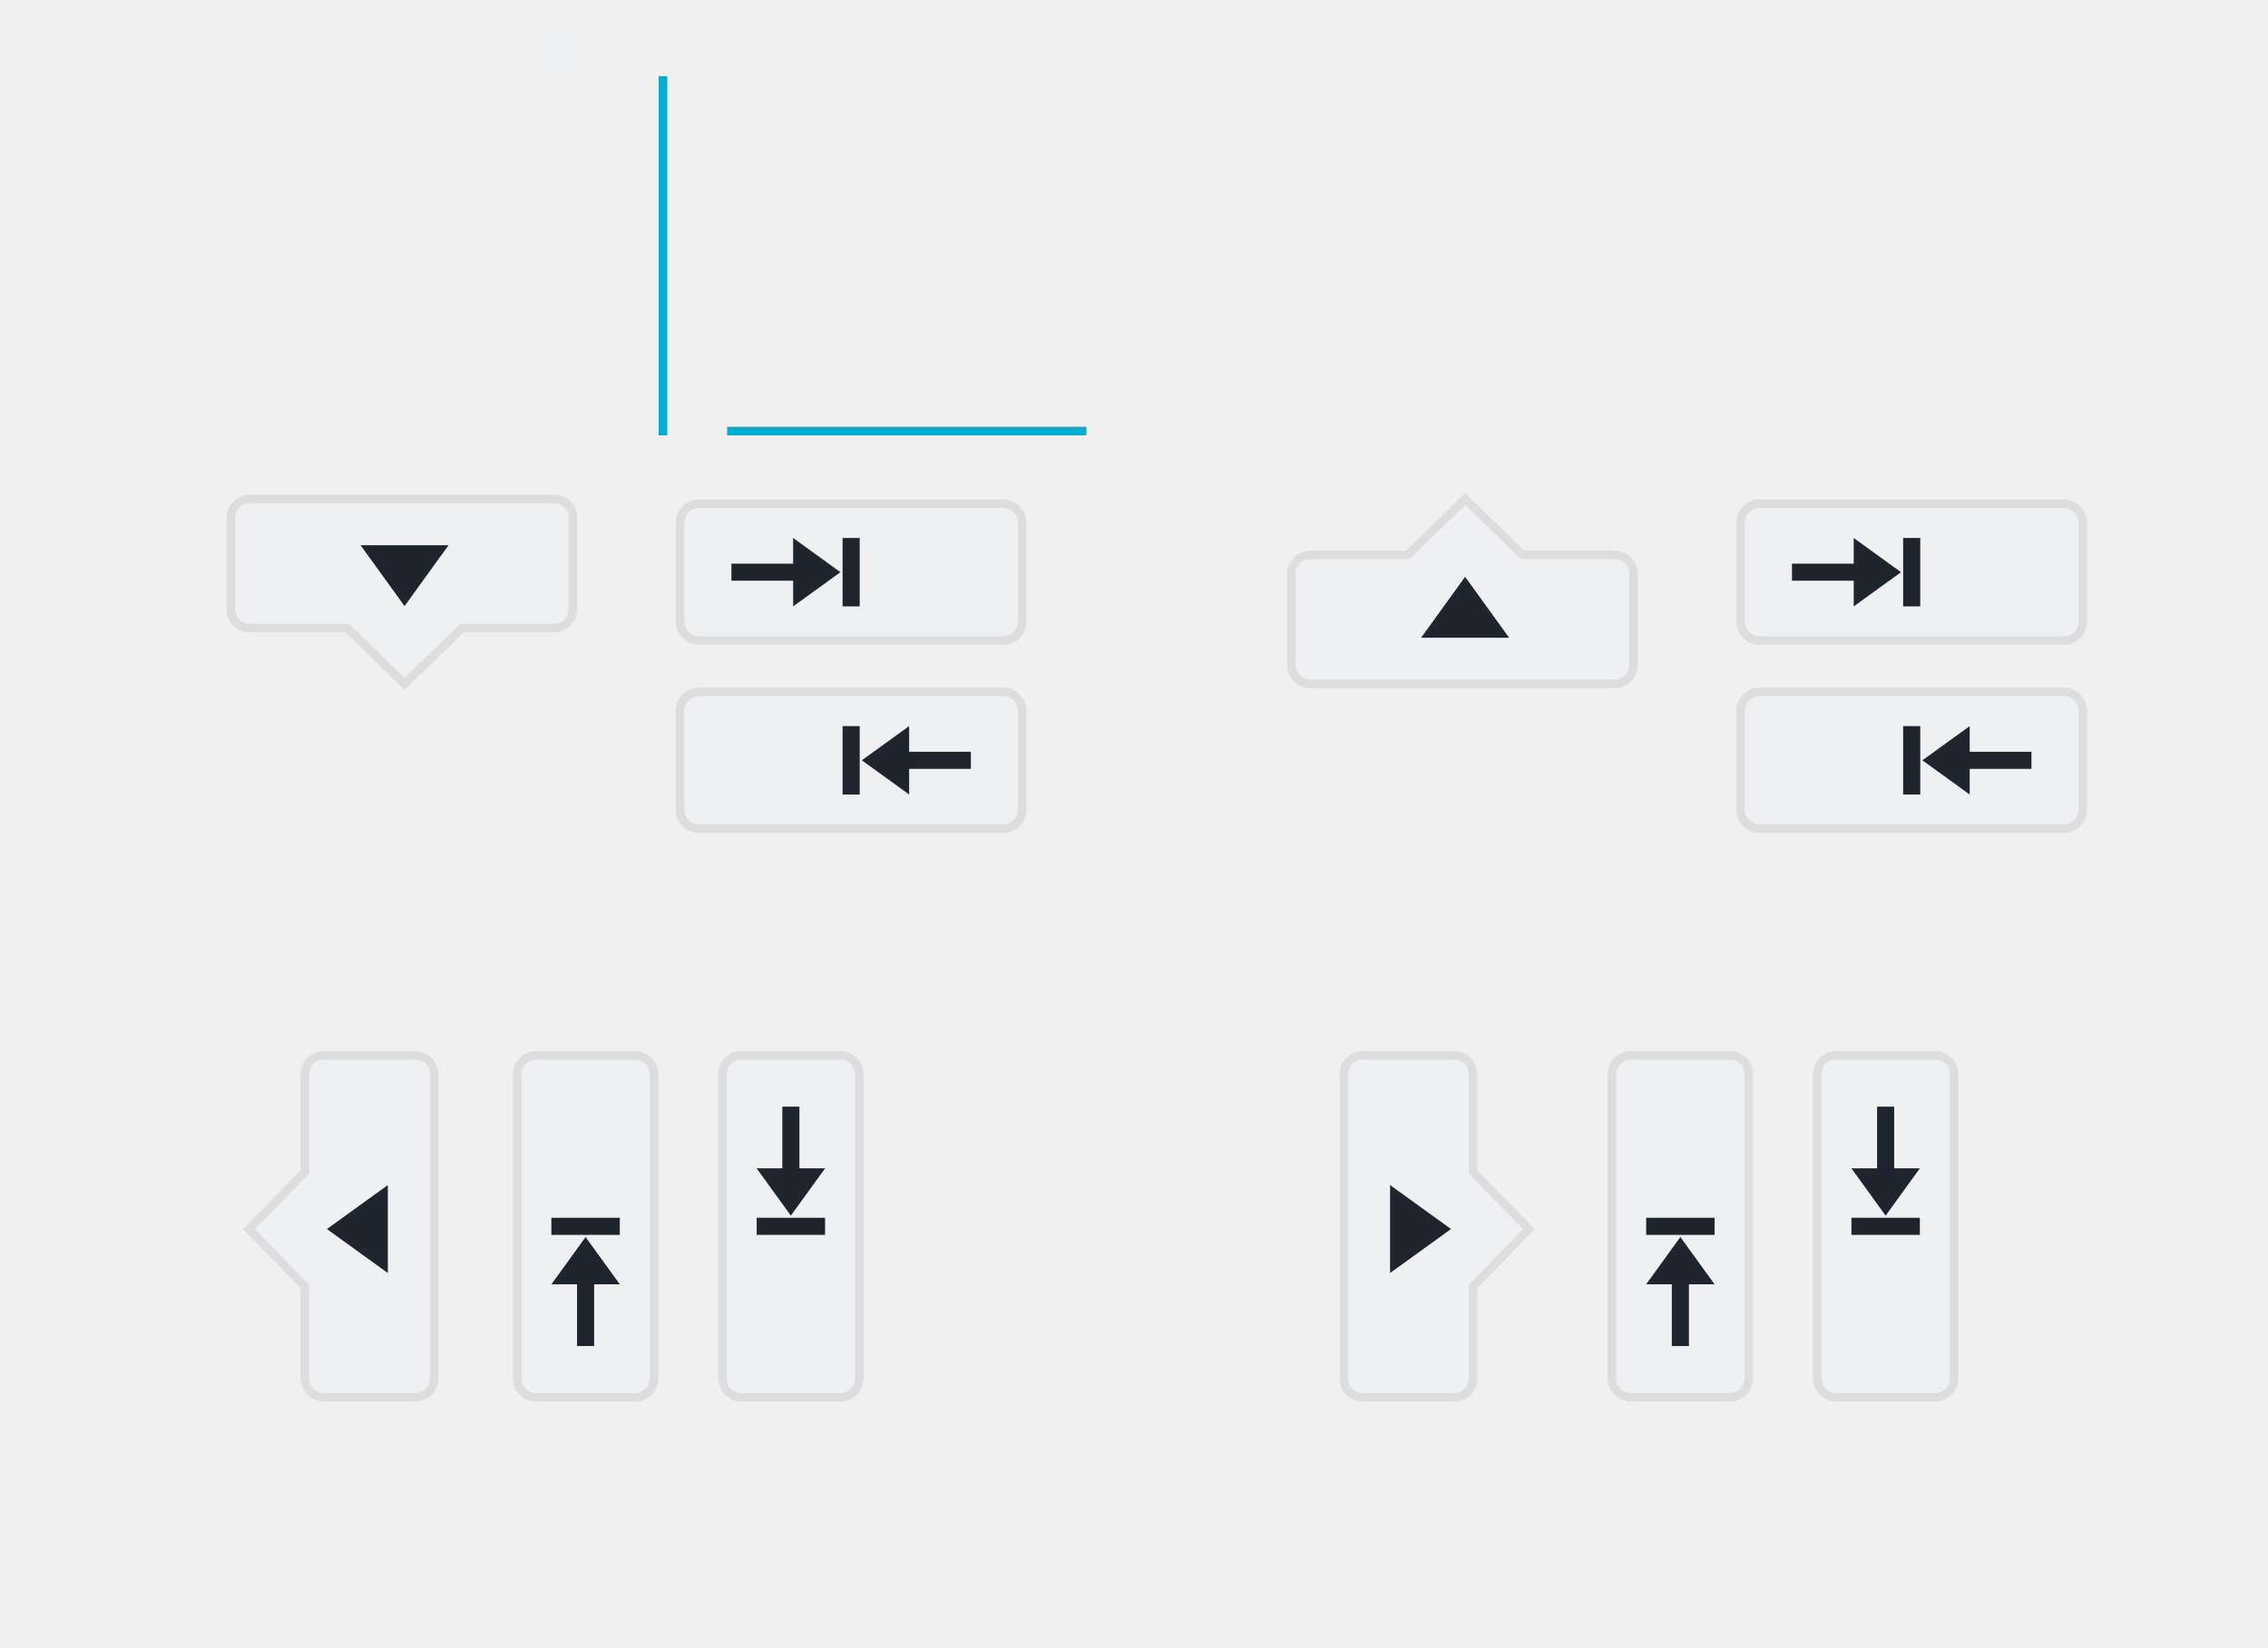
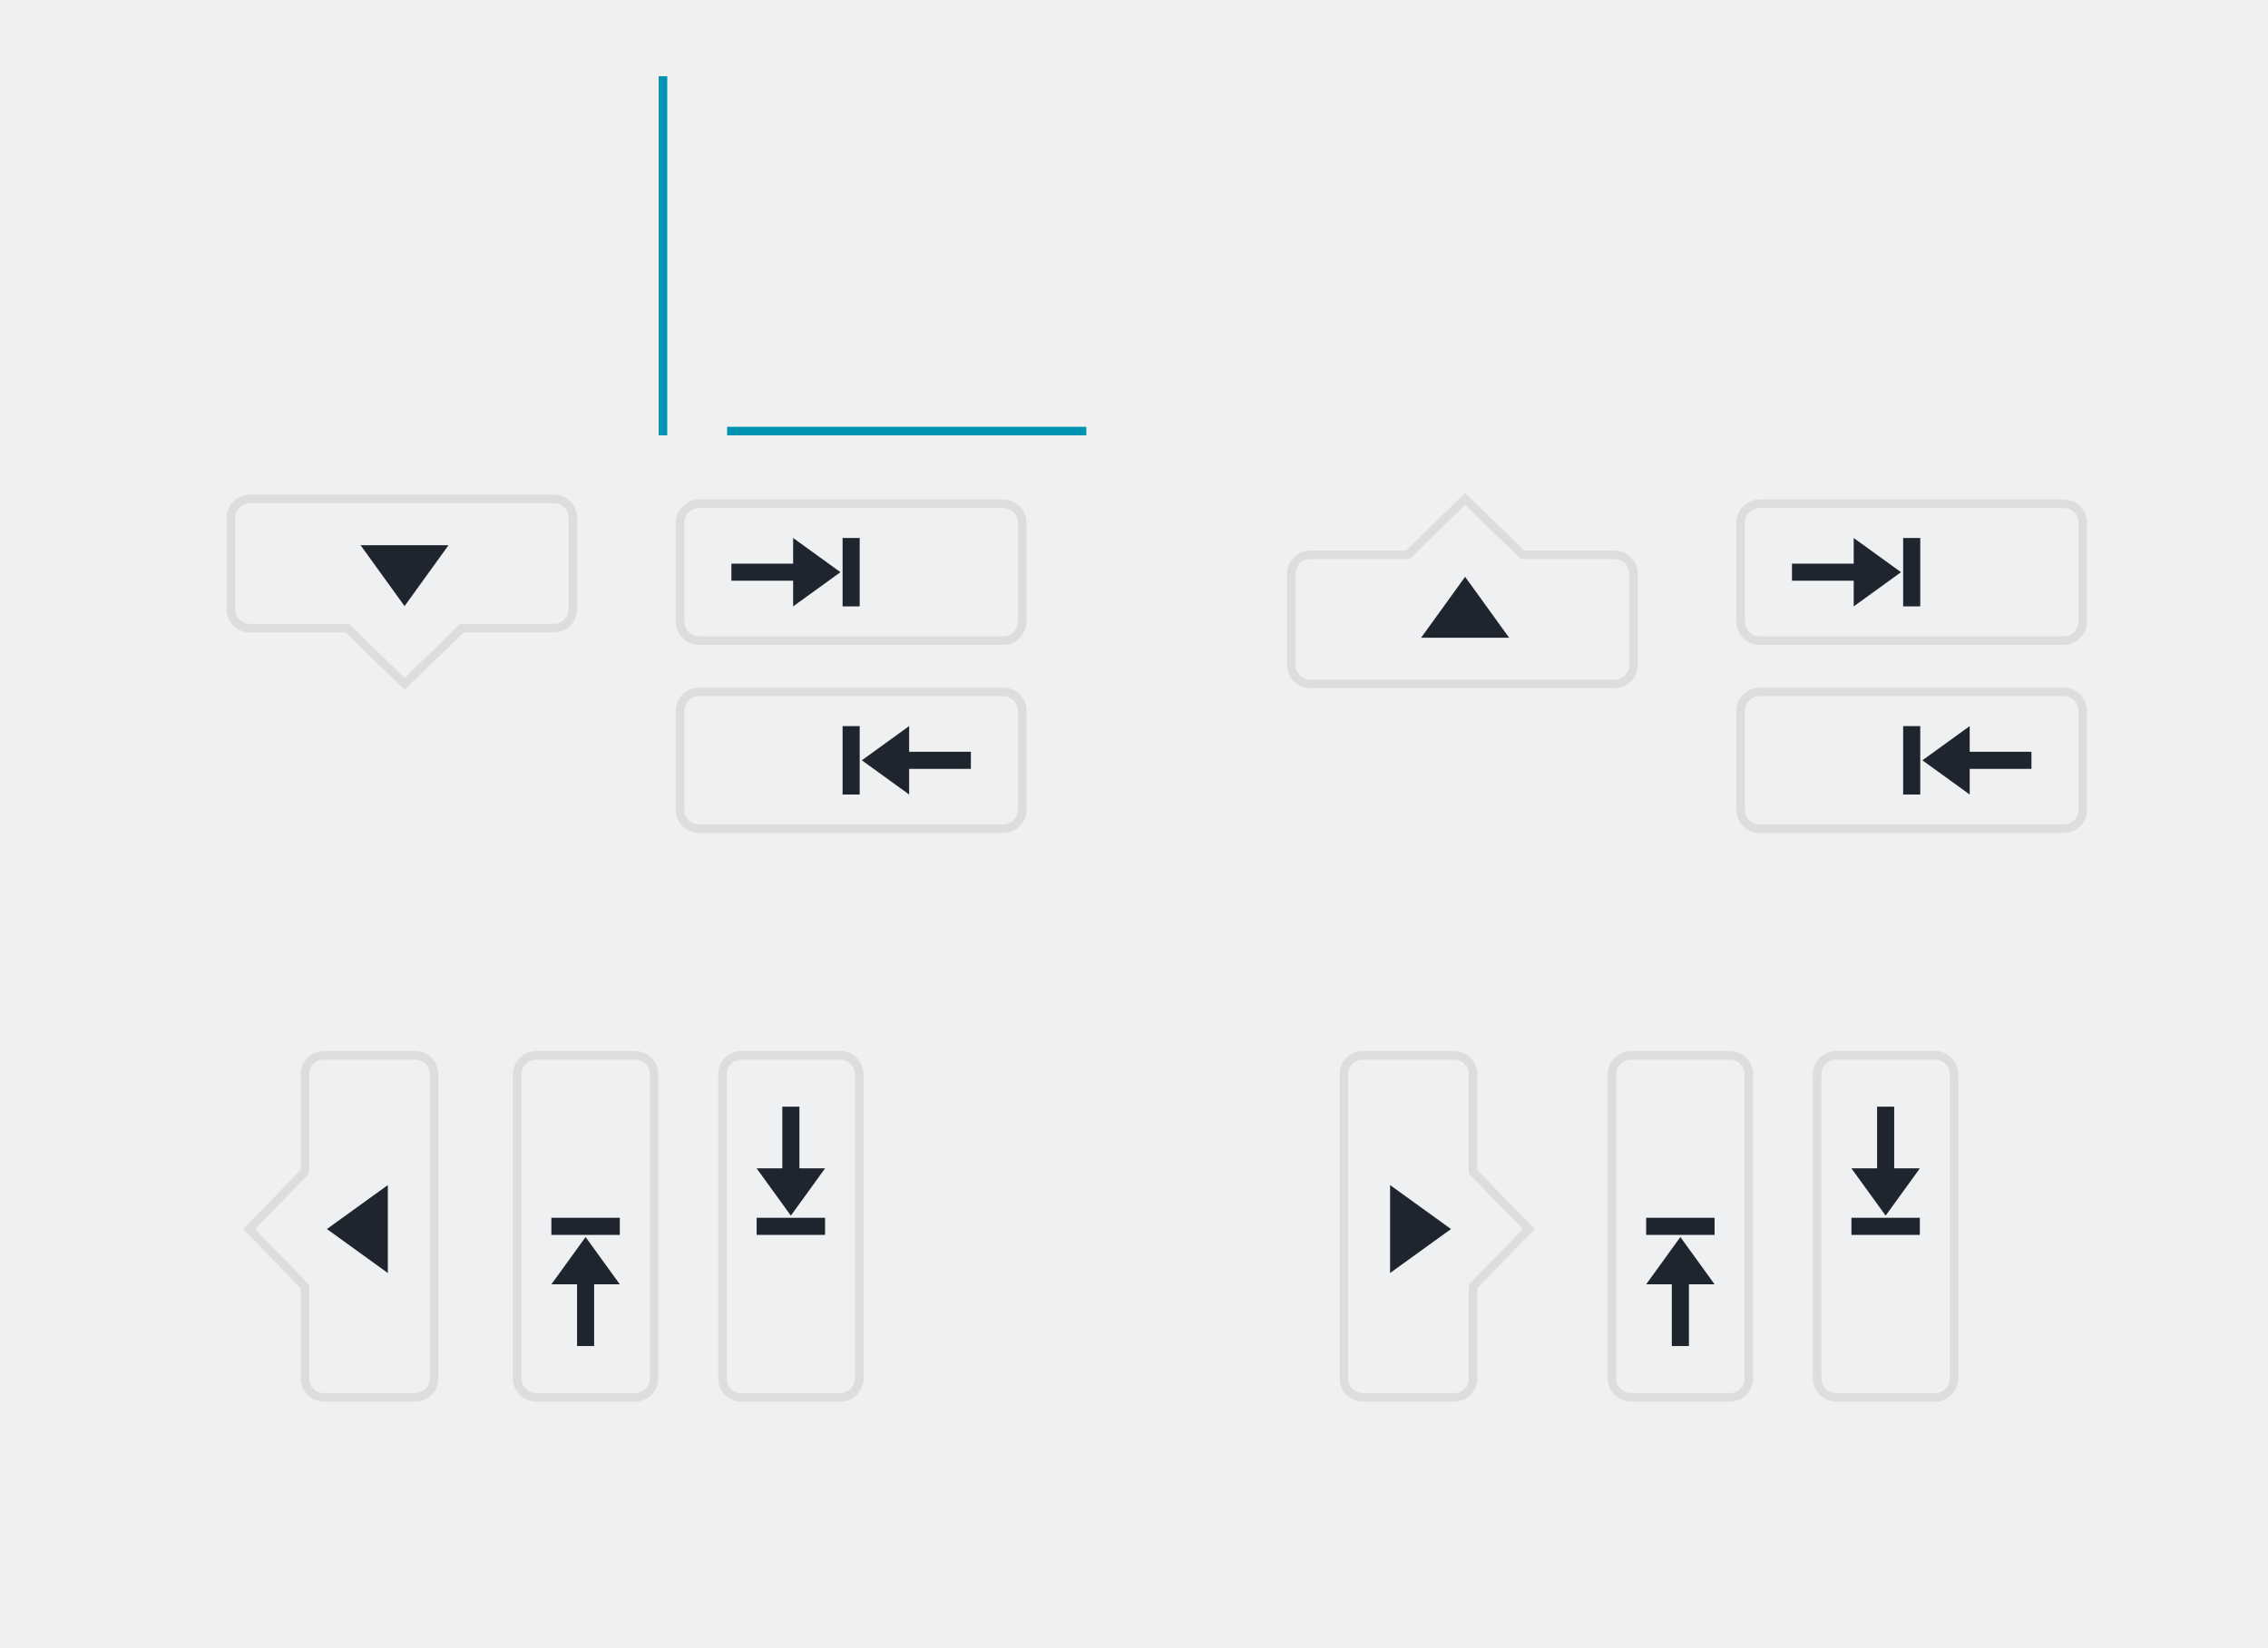
- <svg xmlns="http://www.w3.org/2000/svg" xmlns:ns1="http://www.openswatchbook.org/uri/2009/osb" width="282.85" height="205.548" id="svg2" version="1.0" viewBox="0 0 265.172 192.701">
+ <svg xmlns="http://www.w3.org/2000/svg" width="282.85" height="205.548" id="svg2" version="1.0" viewBox="0 0 265.172 192.701">
  <defs id="defs4">
    <linearGradient id="linearGradient3937">
      <stop style="stop-color:#888888;stop-opacity:1;" offset="0" id="stop3939" />
      <stop style="stop-color:#232323;stop-opacity:1;" offset="1" id="stop3941" />
    </linearGradient>
    <linearGradient id="linearGradient3488">
      <stop id="stop3490" offset="0" style="stop-color:#ffffff;stop-opacity:0.784;" />
      <stop id="stop3492" offset="1" style="stop-color:#ffffff;stop-opacity:0.196;" />
    </linearGradient>
    <linearGradient id="linearGradient4157">
      <stop style="stop-color:#ffffff;stop-opacity:1;" offset="0" id="stop4159" />
      <stop style="stop-color:#b4b4b4;stop-opacity:1;" offset="1" id="stop4161" />
    </linearGradient>
-     <linearGradient ns1:paint="solid" id="linearGradient6476">
+     <linearGradient id="linearGradient6476">
      <stop id="stop6478" offset="0" style="stop-color:#ffffff;stop-opacity:1;" />
    </linearGradient>
-     <linearGradient ns1:paint="solid" id="linearGradient6476-1">
+     <linearGradient id="linearGradient6476-1">
      <stop id="stop6478-5" offset="0" style="stop-color:#ffffff;stop-opacity:1;" />
    </linearGradient>
    <linearGradient id="linearGradient3852-7">
      <stop id="stop3854-7" offset="0" style="stop-color:#000000;stop-opacity:0.078;" />
      <stop id="stop3856-1" offset="1" style="stop-color:#000000;stop-opacity:0.314;" />
    </linearGradient>
    <linearGradient id="linearGradient3765-0">
      <stop id="stop3767-9" offset="0" style="stop-color:#fafafa;stop-opacity:1;" />
      <stop id="stop3769-1" offset="1" style="stop-color:#e2e2e2;stop-opacity:0.706;" />
    </linearGradient>
    <style id="current-color-scheme" type="text/css" />
  </defs>
  <g id="layer1" transform="translate(73.01418,2.914687)">
    <rect y="0" x="-10" height="5.403" width="5.221" id="hint-stretch-borders" style="opacity:0.01;fill:#00adcf;fill-opacity:1;fill-rule:nonzero;stroke:none;stroke-width:1;stroke-linecap:round;stroke-linejoin:round;stroke-miterlimit:4;stroke-dasharray:none;stroke-dashoffset:0;stroke-opacity:1" />
    <g id="g4025" style="fill:#ffffff;fill-opacity:1" transform="rotate(-90,85.72097,51.27903)" />
    <g id="vertical-centerindicator" transform="translate(1,15)">
-       <rect style="color:#31363b;opacity:1;fill:#00adcf;fill-opacity:1;fill-rule:nonzero;stroke:none" id="rect4223-8" width="42" height="1" x="11" y="32" class="ColorScheme-Text" />
+       <rect style="color:#31363b;opacity:1;fill:#0094b2;fill-opacity:1;fill-rule:nonzero;stroke:none" id="rect4223-8" width="42" height="1" x="11" y="32" class="ColorScheme-Text" />
    </g>
    <g id="horizontal-centerindicator" transform="translate(-4,17)">
-       <path transform="rotate(-90)" style="color:#31363b;opacity:1;fill:#00adcf;fill-opacity:1;fill-rule:nonzero;stroke:none" d="M -31,8 H 11 V 9 H -31 Z" id="rect4227-2" />
+       <path transform="rotate(-90)" style="color:#31363b;opacity:1;fill:#0094b2;fill-opacity:1;fill-rule:nonzero;stroke:none" d="M -31,8 H 11 V 9 H -31 Z" id="rect4227-2" />
    </g>
    <g transform="matrix(0.7396851,0,0,0.7396851,79.52649,134.7068)" id="south-maxslider">
      <rect class="ColorScheme-ButtonBackground" ry="3" rx="3" y="-106.406" x="-98.726" height="21.631" width="54.077" id="rect5483" style="color:#eff0f1;fill:currentColor" />
      <rect style="color:#31363b;opacity:0.1;fill:none;stroke:currentColor;stroke-width:1.352" id="rect5485" width="54.077" height="21.631" x="-98.726" y="-106.406" rx="3" ry="3" class="ColorScheme-Text" />
      <path class="ColorScheme-Text" id="path5487" transform="matrix(1.351927,0,0,1.351927,-50.73306,12.56378)" d="m -22.281,-84 v 3 H -29.5 v 2 h 7.219 v 3 l 5.531,-4 z" style="color:#31363b;opacity:1;fill:#1f252f;fill-opacity:1;stroke:none" />
      <rect class="ColorScheme-Text" y="-100.998" x="-73.04" height="10.815" width="2.704" id="rect5489" style="color:#31363b;opacity:1;fill:#1f252f;fill-opacity:1;stroke:none" />
    </g>
    <g transform="matrix(0.7396851,0,0,0.7396851,27.49834,134.1377)" id="south-offsetslider">
      <path id="rect5496" transform="matrix(1.351927,0,0,1.351927,84.49765,43.07555)" d="m -133.812,-110.562 c -1.229,0 -2.219,0.989 -2.219,2.219 v 10.563 c 0,1.229 0.989,2.21 2.219,2.219 h 11.406 l 6.688,6.531 6.719,-6.531 h 10.75 c 1.229,0 2.219,-0.989 2.219,-2.219 v -10.563 c 0,-1.229 -0.989,-2.219 -2.219,-2.219 z" style="color:#eff0f1;fill:currentColor" />
      <path class="ColorScheme-Text" style="color:#31363b;opacity:0.1;fill:none;stroke:currentColor;stroke-opacity:1" d="m -133.812,-110.562 c -1.229,0 -2.219,0.989 -2.219,2.219 v 10.663 c 0,1.229 0.989,2.228 2.219,2.219 h 11.406 l 6.688,6.531 6.719,-6.531 h 10.75 c 1.229,0 2.219,-0.989 2.219,-2.219 v -10.663 c 0,-1.229 -0.989,-2.219 -2.219,-2.219 z" transform="matrix(1.351927,0,0,1.351927,84.49765,43.07555)" id="path5505" />
      <path class="ColorScheme-Text" style="color:#31363b;opacity:1;fill:#1f252f;fill-opacity:1;stroke:none" id="path5500" d="m -140,-28.475 7.34,12.713 -14.68,0 z" transform="matrix(0.9472581,0,0,-0.7574292,60.67618,-111.0258)" />
    </g>
    <g id="south-minslider" transform="matrix(-0.7396851,0,0,0.7396851,-26.52649,156.7067)">
      <rect style="color:#eff0f1;fill:currentColor" id="rect5642" width="54.077" height="21.631" x="-98.726" y="-106.406" rx="3" ry="3" class="ColorScheme-ButtonBackground" />
      <rect class="ColorScheme-Text" ry="3" rx="3" y="-106.406" x="-98.726" height="21.631" width="54.077" id="rect5644" style="color:#31363b;opacity:0.1;fill:none;stroke:currentColor;stroke-width:1.352" />
      <path style="color:#31363b;opacity:1;fill:#1f252f;fill-opacity:1;stroke:none" d="m -22.281,-84 v 3 H -29.5 v 2 h 7.219 v 3 l 5.531,-4 z" transform="matrix(1.351927,0,0,1.351927,-50.73306,12.56378)" id="path5646" class="ColorScheme-Text" />
      <rect style="color:#31363b;opacity:1;fill:#1f252f;fill-opacity:1;stroke:none" id="rect5648" width="2.704" height="10.815" x="-73.04" y="-100.998" class="ColorScheme-Text" />
    </g>
    <rect style="color:#31363b;opacity:0.7;fill:#eff0f1;fill-opacity:1;stroke:none" id="south-center" width="10" height="12" x="-30" y="82" class="ColorScheme-Text" />
    <rect class="ColorScheme-Text" y="94" x="-30" height="1" width="10" id="south-bottom" style="color:#31363b;opacity:0.7;fill:#eff0f1;fill-opacity:1;stroke:none" />
    <rect style="color:#31363b;opacity:0.7;fill:#eff0f1;fill-opacity:1;stroke:none" id="south-top" width="10" height="1" x="-30" y="81" class="ColorScheme-Text" />
    <g transform="matrix(0.7396851,0,0,0.7396851,203.5265,134.7067)" id="north-maxslider">
      <rect class="ColorScheme-ButtonBackground" ry="3" rx="3" y="-106.406" x="-98.726" height="21.631" width="54.077" id="rect5483-0" style="color:#eff0f1;fill:currentColor" />
      <rect style="color:#31363b;opacity:0.1;fill:none;stroke:currentColor;stroke-width:1.352" id="rect5485-7" width="54.077" height="21.631" x="-98.726" y="-106.406" rx="3" ry="3" class="ColorScheme-Text" />
      <path class="ColorScheme-Text" id="path5487-0" transform="matrix(1.351927,0,0,1.351927,-50.73306,12.56378)" d="m -22.281,-84 v 3 H -29.5 v 2 h 7.219 v 3 l 5.531,-4 z" style="color:#31363b;opacity:1;fill:#1f252f;fill-opacity:1;stroke:none" />
      <rect class="ColorScheme-Text" y="-100.998" x="-73.04" height="10.815" width="2.704" id="rect5489-7" style="color:#31363b;opacity:1;fill:#1f252f;fill-opacity:1;stroke:none" />
    </g>
    <g transform="matrix(0.7396851,0,0,-0.7396851,151.4983,-1.63116)" id="north-offsetslider">
      <path id="rect5496-8" transform="matrix(1.351927,0,0,1.351927,84.49765,43.07555)" d="m -133.812,-110.562 c -1.229,0 -2.219,0.989 -2.219,2.219 v 10.563 c 0,1.229 0.989,2.21 2.219,2.219 h 11.406 l 6.688,6.531 6.719,-6.531 h 10.75 c 1.229,0 2.219,-0.989 2.219,-2.219 v -10.563 c 0,-1.229 -0.989,-2.219 -2.219,-2.219 z" style="color:#eff0f1;fill:currentColor" />
      <path class="ColorScheme-Text" style="color:#31363b;opacity:0.1;fill:none;stroke:currentColor;stroke-opacity:1" d="m -133.812,-110.562 c -1.229,0 -2.219,0.989 -2.219,2.219 v 10.663 c 0,1.229 0.989,2.228 2.219,2.219 h 11.406 l 6.688,6.531 6.719,-6.531 h 10.75 c 1.229,0 2.219,-0.989 2.219,-2.219 v -10.663 c 0,-1.229 -0.989,-2.219 -2.219,-2.219 z" transform="matrix(1.351927,0,0,1.351927,84.49765,43.07555)" id="path5505-5" />
      <path class="ColorScheme-Text" style="color:#31363b;opacity:1;fill:#1f252f;fill-opacity:1;stroke:none" id="path5500-0" d="m -140,-28.475 7.34,12.713 -14.68,0 z" transform="matrix(0.9472581,0,0,-0.7574292,60.67618,-111.0258)" />
    </g>
    <g id="north-minslider" transform="matrix(-0.7396851,0,0,0.7396851,97.47351,156.7067)">
      <rect style="color:#eff0f1;fill:currentColor" id="rect5642-6" width="54.077" height="21.631" x="-98.726" y="-106.406" rx="3" ry="3" class="ColorScheme-ButtonBackground" />
      <rect class="ColorScheme-Text" ry="3" rx="3" y="-106.406" x="-98.726" height="21.631" width="54.077" id="rect5644-5" style="color:#31363b;opacity:0.1;fill:none;stroke:currentColor;stroke-width:1.352" />
      <path style="color:#31363b;opacity:1;fill:#1f252f;fill-opacity:1;stroke:none" d="m -22.281,-84 v 3 H -29.5 v 2 h 7.219 v 3 l 5.531,-4 z" transform="matrix(1.351927,0,0,1.351927,-50.73306,12.56378)" id="path5646-6" class="ColorScheme-Text" />
      <rect style="color:#31363b;opacity:1;fill:#1f252f;fill-opacity:1;stroke:none" id="rect5648-4" width="2.704" height="10.815" x="-73.04" y="-100.998" class="ColorScheme-Text" />
    </g>
    <rect style="color:#31363b;opacity:0.7;fill:#eff0f1;fill-opacity:1;stroke:none" id="north-center" width="10" height="12" x="94" y="84" class="ColorScheme-Text" />
    <rect class="ColorScheme-Text" y="96" x="94" height="1" width="10" id="north-bottom" style="color:#31363b;opacity:0.7;fill:#eff0f1;fill-opacity:1;stroke:none" />
    <rect style="color:#31363b;opacity:0.7;fill:#eff0f1;fill-opacity:1;stroke:none" id="north-top" width="10" height="1" x="94" y="83" class="ColorScheme-Text" />
    <g transform="matrix(0,0.7396851,-0.7396851,0,-51.25417,193.5265)" id="west-maxslider">
      <rect class="ColorScheme-ButtonBackground" ry="3" rx="3" y="-106.406" x="-98.726" height="21.631" width="54.077" id="rect5483-1" style="color:#eff0f1;fill:currentColor" />
      <rect style="color:#31363b;opacity:0.1;fill:none;stroke:currentColor;stroke-width:1.352" id="rect5485-1" width="54.077" height="21.631" x="-98.726" y="-106.406" rx="3" ry="3" class="ColorScheme-Text" />
      <path class="ColorScheme-Text" id="path5487-8" transform="matrix(1.351927,0,0,1.351927,-50.73306,12.56378)" d="m -22.281,-84 v 3 H -29.5 v 2 h 7.219 v 3 l 5.531,-4 z" style="color:#31363b;opacity:1;fill:#1f252f;fill-opacity:1;stroke:none" />
      <rect class="ColorScheme-Text" y="-100.998" x="-73.04" height="10.815" width="2.704" id="rect5489-6" style="color:#31363b;opacity:1;fill:#1f252f;fill-opacity:1;stroke:none" />
    </g>
    <g transform="matrix(0,0.7396851,-0.7396851,0,-100.9631,194.0296)" id="west-offsetslider">
      <path id="rect5496-6" transform="matrix(1.351927,0,0,1.351927,84.49765,43.07555)" d="m -133.812,-110.562 c -1.229,0 -2.219,0.989 -2.219,2.219 v 10.563 c 0,1.229 0.989,2.21 2.219,2.219 h 11.406 l 6.688,6.531 6.719,-6.531 h 10.75 c 1.229,0 2.219,-0.989 2.219,-2.219 v -10.563 c 0,-1.229 -0.989,-2.219 -2.219,-2.219 z" style="color:#eff0f1;fill:currentColor" />
      <path class="ColorScheme-Text" style="color:#31363b;opacity:0.1;fill:none;stroke:currentColor;stroke-opacity:1" d="m -133.812,-110.562 c -1.229,0 -2.219,0.989 -2.219,2.219 v 10.663 c 0,1.229 0.989,2.228 2.219,2.219 h 11.406 l 6.688,6.531 6.719,-6.531 h 10.75 c 1.229,0 2.219,-0.989 2.219,-2.219 v -10.663 c 0,-1.229 -0.989,-2.219 -2.219,-2.219 z" transform="matrix(1.351927,0,0,1.351927,84.49765,43.07555)" id="path5505-0" />
      <path class="ColorScheme-Text" style="color:#31363b;opacity:1;fill:#1f252f;fill-opacity:1;stroke:none" id="path5500-7" d="m -140,-28.475 7.34,12.713 -14.68,0 z" transform="matrix(0.9472581,0,0,-0.7574292,60.67618,-111.0258)" />
    </g>
    <g id="west-minslider" transform="matrix(0,-0.7396851,-0.7396851,0,-75.25417,87.47351)">
      <rect style="color:#eff0f1;fill:currentColor" id="rect5642-4" width="54.077" height="21.631" x="-98.726" y="-106.406" rx="3" ry="3" class="ColorScheme-ButtonBackground" />
      <rect class="ColorScheme-Text" ry="3" rx="3" y="-106.406" x="-98.726" height="21.631" width="54.077" id="rect5644-2" style="color:#31363b;opacity:0.1;fill:none;stroke:currentColor;stroke-width:1.352" />
      <path style="color:#31363b;opacity:1;fill:#1f252f;fill-opacity:1;stroke:none" d="m -22.281,-84 v 3 H -29.5 v 2 h 7.219 v 3 l 5.531,-4 z" transform="matrix(1.351927,0,0,1.351927,-50.73306,12.56378)" id="path5646-4" class="ColorScheme-Text" />
      <rect style="color:#31363b;opacity:1;fill:#1f252f;fill-opacity:1;stroke:none" id="rect5648-5" width="2.704" height="10.815" x="-73.04" y="-100.998" class="ColorScheme-Text" />
    </g>
    <rect style="color:#31363b;opacity:0.7;fill:#eff0f1;fill-opacity:1;stroke:none" id="west-center" width="10" height="12" x="169" y="-2" class="ColorScheme-Text" transform="rotate(90)" />
    <rect class="ColorScheme-Text" y="10" x="169" height="1" width="10" id="west-left" style="color:#31363b;opacity:0.7;fill:#eff0f1;fill-opacity:1;stroke:none" transform="rotate(90)" />
    <rect style="color:#31363b;opacity:0.7;fill:#eff0f1;fill-opacity:1;stroke:none" id="west-right" width="10" height="1" x="169" y="-3" class="ColorScheme-Text" transform="rotate(90)" />
    <g transform="matrix(0,0.7396851,-0.7396851,0,76.74582,193.5265)" id="east-maxslider">
      <rect class="ColorScheme-ButtonBackground" ry="3" rx="3" y="-106.406" x="-98.726" height="21.631" width="54.077" id="rect5483-1-4" style="color:#eff0f1;fill:currentColor" />
      <rect style="color:#31363b;opacity:0.1;fill:none;stroke:currentColor;stroke-width:1.352" id="rect5485-1-2" width="54.077" height="21.631" x="-98.726" y="-106.406" rx="3" ry="3" class="ColorScheme-Text" />
      <path class="ColorScheme-Text" id="path5487-8-8" transform="matrix(1.351927,0,0,1.351927,-50.73306,12.56378)" d="m -22.281,-84 v 3 H -29.5 v 2 h 7.219 v 3 l 5.531,-4 z" style="color:#31363b;opacity:1;fill:#1f252f;fill-opacity:1;stroke:none" />
      <rect class="ColorScheme-Text" y="-100.998" x="-73.04" height="10.815" width="2.704" id="rect5489-6-9" style="color:#31363b;opacity:1;fill:#1f252f;fill-opacity:1;stroke:none" />
    </g>
    <g transform="matrix(0,0.7396851,0.7396851,0,162.8057,194.0296)" id="east-offsetslider">
      <path id="rect5496-6-8" transform="matrix(1.351927,0,0,1.351927,84.49765,43.07555)" d="m -133.812,-110.562 c -1.229,0 -2.219,0.989 -2.219,2.219 v 10.563 c 0,1.229 0.989,2.21 2.219,2.219 h 11.406 l 6.688,6.531 6.719,-6.531 h 10.75 c 1.229,0 2.219,-0.989 2.219,-2.219 v -10.563 c 0,-1.229 -0.989,-2.219 -2.219,-2.219 z" style="color:#eff0f1;fill:currentColor" />
      <path class="ColorScheme-Text" style="color:#31363b;opacity:0.1;fill:none;stroke:currentColor;stroke-opacity:1" d="m -133.812,-110.562 c -1.229,0 -2.219,0.989 -2.219,2.219 v 10.663 c 0,1.229 0.989,2.228 2.219,2.219 h 11.406 l 6.688,6.531 6.719,-6.531 h 10.75 c 1.229,0 2.219,-0.989 2.219,-2.219 v -10.663 c 0,-1.229 -0.989,-2.219 -2.219,-2.219 z" transform="matrix(1.351927,0,0,1.351927,84.49765,43.07555)" id="path5505-0-7" />
      <path class="ColorScheme-Text" style="color:#31363b;opacity:1;fill:#1f252f;fill-opacity:1;stroke:none" id="path5500-7-9" d="m -140,-28.475 7.34,12.713 -14.68,0 z" transform="matrix(0.9472581,0,0,-0.7574292,60.67618,-111.0258)" />
    </g>
    <g id="east-minslider" transform="matrix(0,-0.7396851,-0.7396851,0,52.74583,87.47351)">
      <rect style="color:#eff0f1;fill:currentColor" id="rect5642-4-1" width="54.077" height="21.631" x="-98.726" y="-106.406" rx="3" ry="3" class="ColorScheme-ButtonBackground" />
      <rect class="ColorScheme-Text" ry="3" rx="3" y="-106.406" x="-98.726" height="21.631" width="54.077" id="rect5644-2-7" style="color:#31363b;opacity:0.1;fill:none;stroke:currentColor;stroke-width:1.352" />
      <path style="color:#31363b;opacity:1;fill:#1f252f;fill-opacity:1;stroke:none" d="m -22.281,-84 v 3 H -29.5 v 2 h 7.219 v 3 l 5.531,-4 z" transform="matrix(1.351927,0,0,1.351927,-50.73306,12.56378)" id="path5646-4-9" class="ColorScheme-Text" />
      <rect style="color:#31363b;opacity:1;fill:#1f252f;fill-opacity:1;stroke:none" id="rect5648-5-2" width="2.704" height="10.815" x="-73.04" y="-100.998" class="ColorScheme-Text" />
    </g>
    <rect style="color:#31363b;opacity:0.7;fill:#eff0f1;fill-opacity:1;stroke:none" id="east-center" width="10" height="12" x="169" y="-130" class="ColorScheme-Text" transform="rotate(90)" />
    <rect class="ColorScheme-Text" y="-118" x="169" height="1" width="10" id="east-left" style="color:#31363b;opacity:0.7;fill:#eff0f1;fill-opacity:1;stroke:none" transform="rotate(90)" />
    <rect style="color:#31363b;opacity:0.7;fill:#eff0f1;fill-opacity:1;stroke:none" id="east-right" width="10" height="1" x="169" y="-131" class="ColorScheme-Text" transform="rotate(90)" />
  </g>
</svg>
